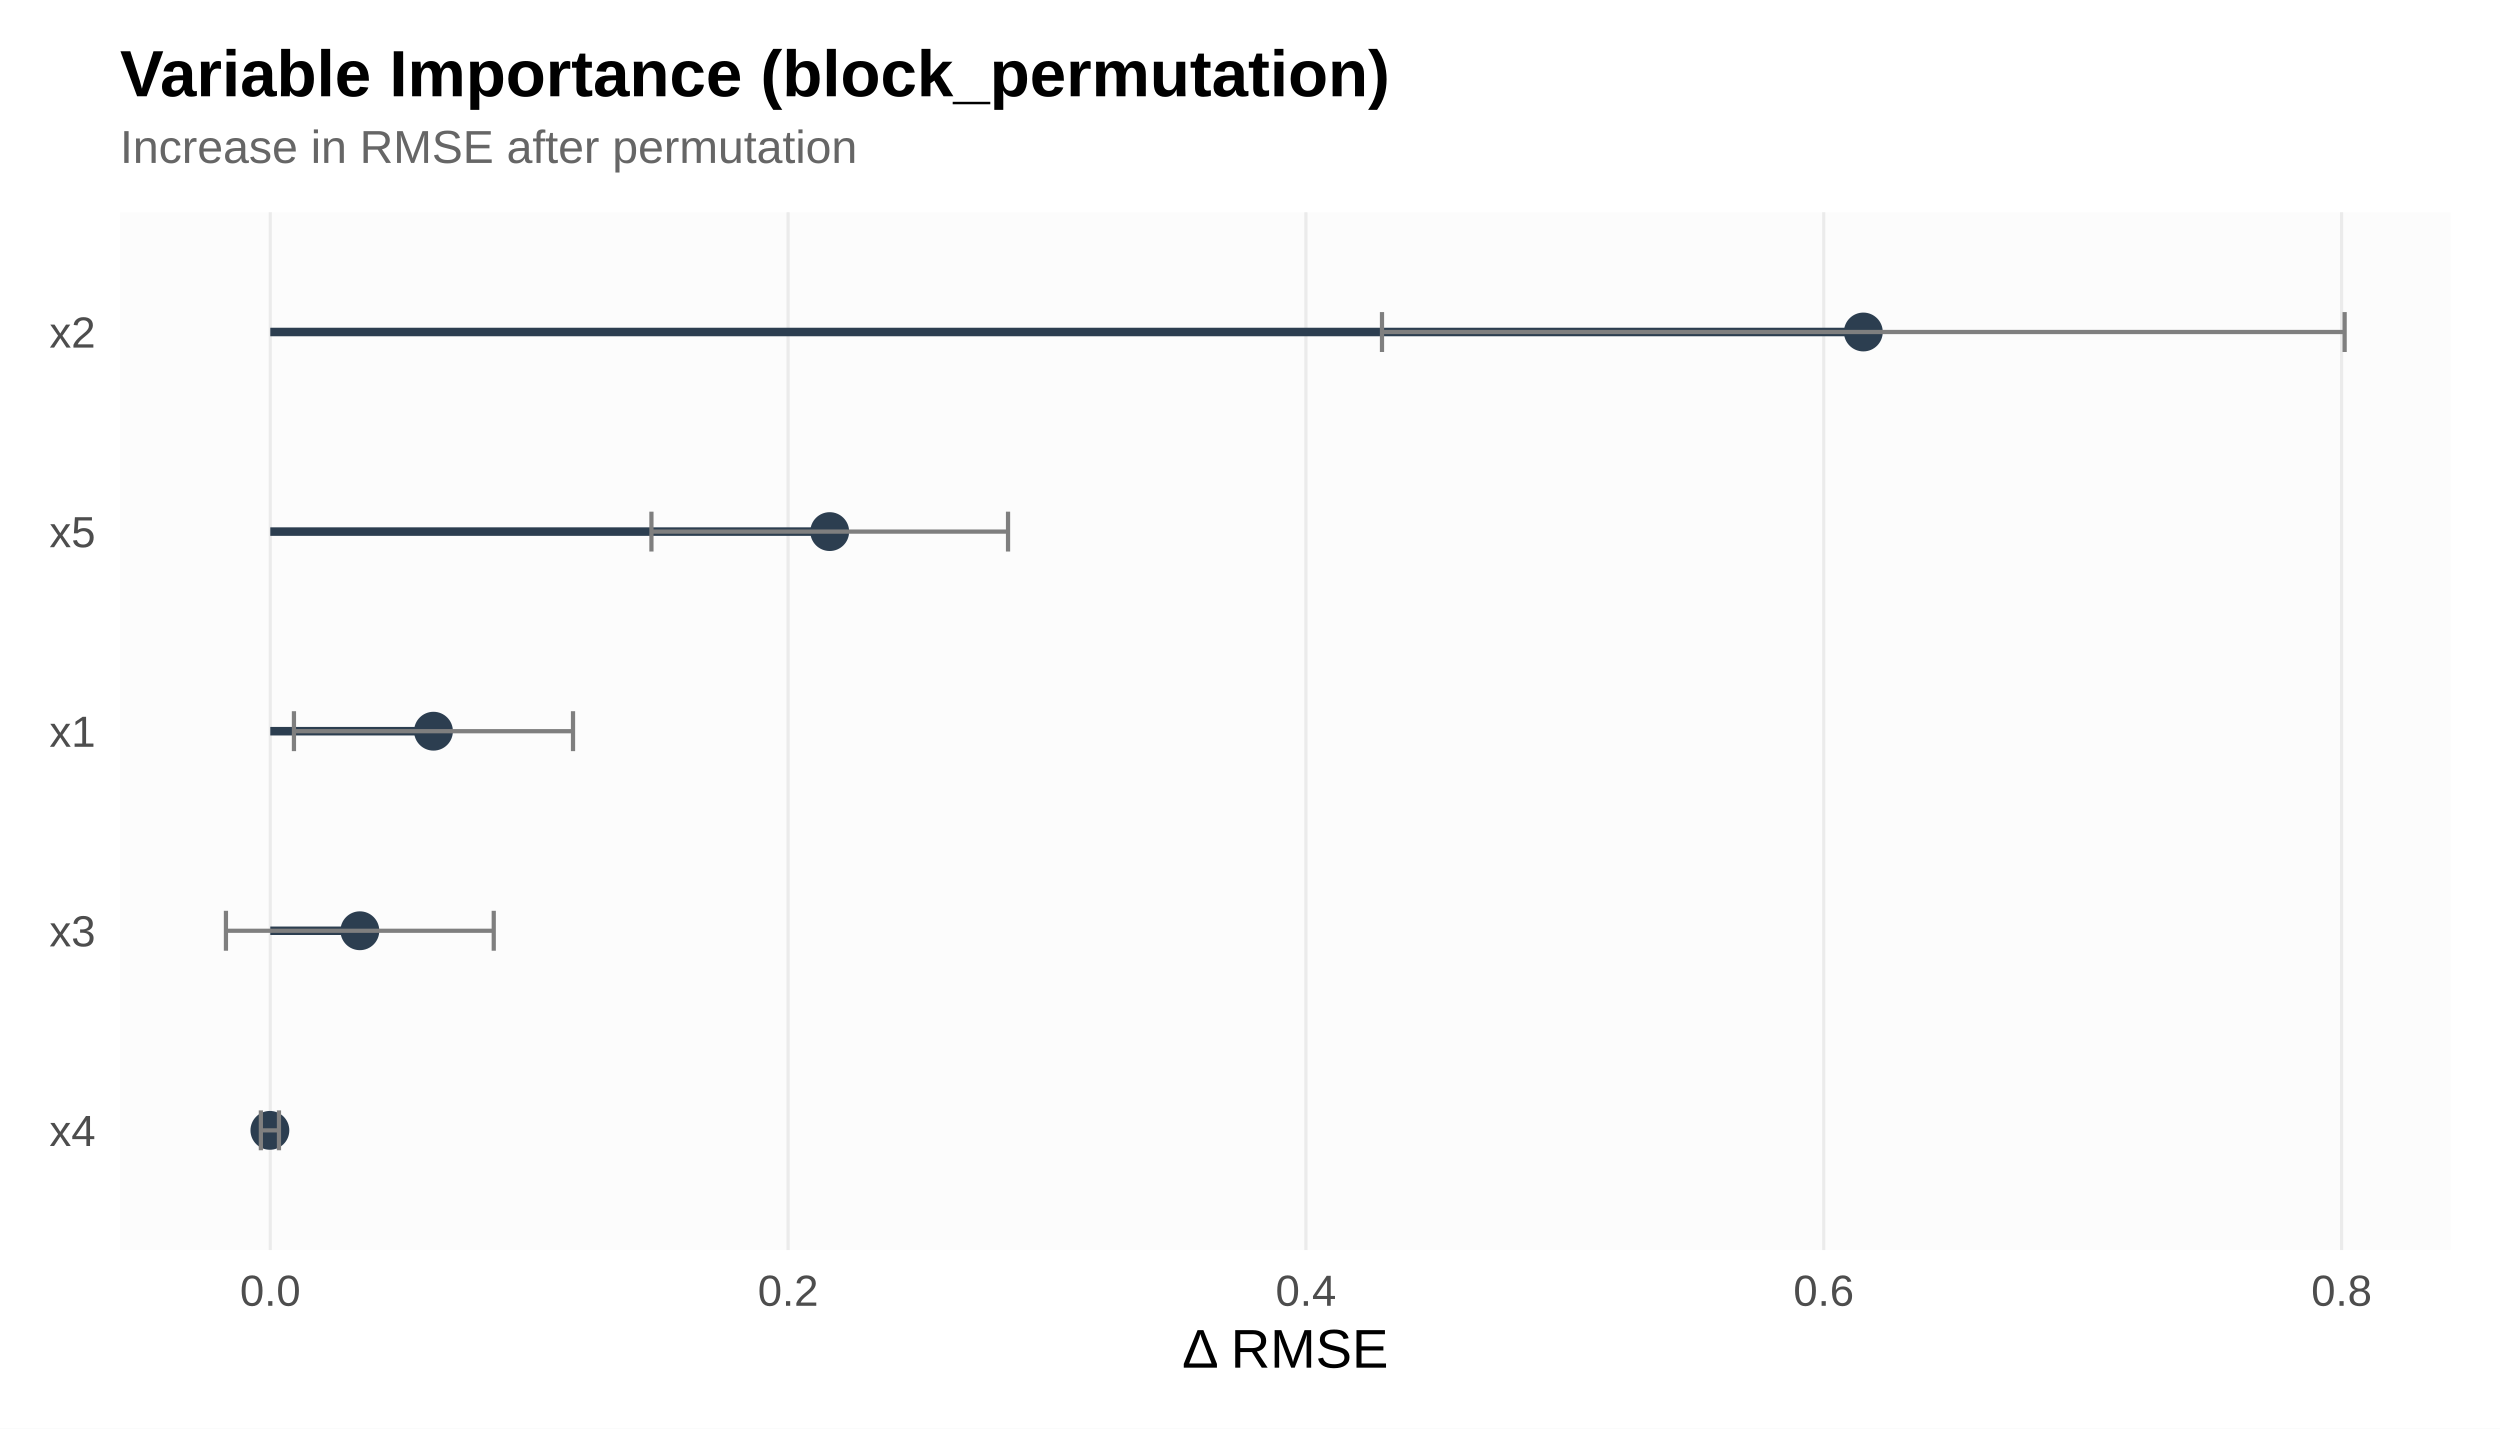
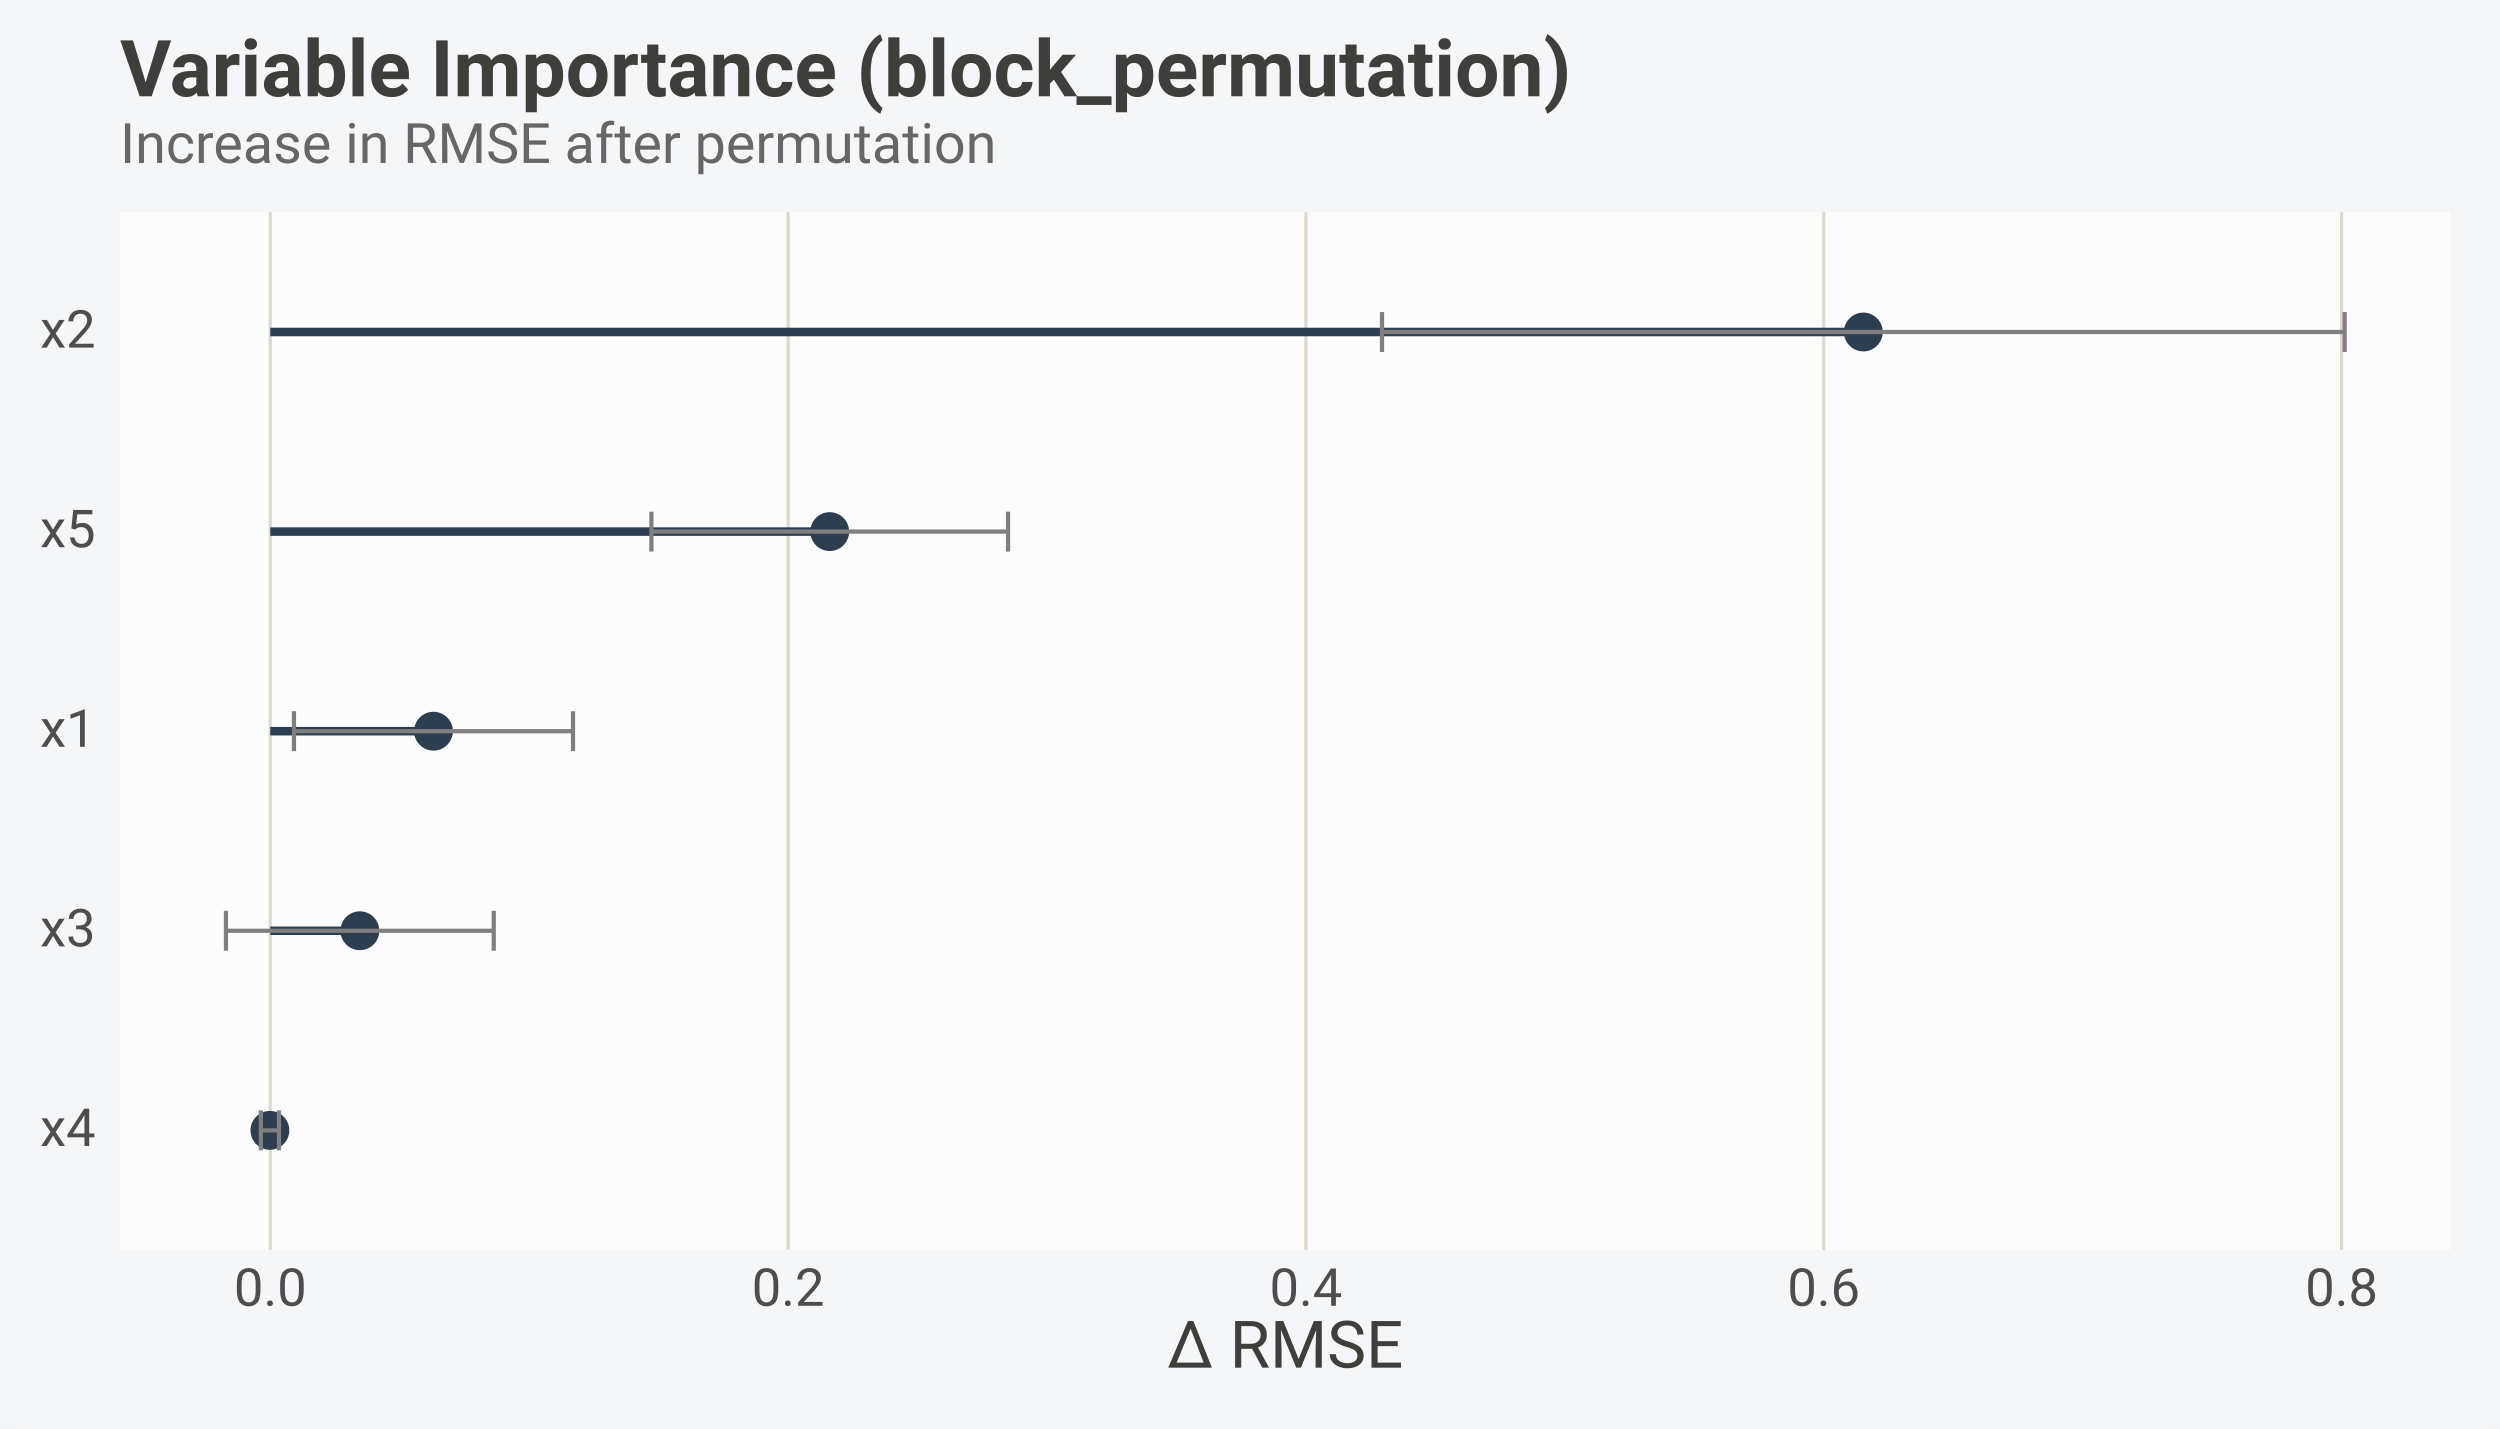
<svg xmlns="http://www.w3.org/2000/svg" width="504.00pt" height="288.00pt" viewBox="0 0 504.00 288.00">
  <g class="svglite">
    <defs>
      <style type="text/css">
-     .svglite line, .svglite polyline, .svglite polygon, .svglite path, .svglite rect, .svglite circle {
+     /* theme-aware-processed */
+     .svglite line, .svglite polyline, .svglite polygon, .svglite path, .svglite circle {
      fill: none;
-       stroke: #000000;
+       stroke: #3E3F3A;
+       stroke-linecap: round;
+       stroke-linejoin: round;
+       stroke-miterlimit: 10.00;
+     }
+     .svglite &gt; g &gt; rect {
+       fill: none;
+       stroke: #3E3F3A;
      stroke-linecap: round;
      stroke-linejoin: round;
      stroke-miterlimit: 10.00;
    }
    .svglite text {
      white-space: pre;
+       fill: #3E3F3A;
    }
    .svglite g.glyphgroup path {
      fill: inherit;
      stroke: none;
    }
  </style>
    </defs>
    <rect width="100%" height="100%" style="stroke: none; fill: #F5F6F8;" />
    <defs>
      <clipPath id="cpMC4wMHw1MDQuMDB8MC4wMHwyODguMDA=">
        <rect x="0.00" y="0.00" width="504.00" height="288.00" />
      </clipPath>
    </defs>
    <g clip-path="url(#cpMC4wMHw1MDQuMDB8MC4wMHwyODguMDA=)">
-       <rect x="0.00" y="0.00" width="504.00" height="288.00" style="stroke-width: 1.07; stroke: none; fill: #FFFFFF;" />
+       <rect rx="4" x="0.00" y="0.00" width="504.00" height="288.00" style="stroke-width: 1.07; stroke: none; fill: #F5F6F8;" />
    </g>
    <defs>
      <clipPath id="cpMjQuMTl8NDk0LjA0fDQyLjc5fDI1Mi4wMg==">
        <rect x="24.19" y="42.79" width="469.85" height="209.23" />
      </clipPath>
    </defs>
    <g clip-path="url(#cpMjQuMTl8NDk0LjA0fDQyLjc5fDI1Mi4wMg==)">
      <rect x="24.19" y="42.79" width="469.85" height="209.23" style="stroke-width: 1.07; stroke: none; fill: #FCFCFC;" />
-       <polyline points="54.49,252.02 54.49,42.79 " style="stroke-width: 0.64; stroke: #EBEBEB; stroke-linecap: butt;" />
-       <polyline points="158.88,252.02 158.88,42.79 " style="stroke-width: 0.64; stroke: #EBEBEB; stroke-linecap: butt;" />
-       <polyline points="263.27,252.02 263.27,42.79 " style="stroke-width: 0.64; stroke: #EBEBEB; stroke-linecap: butt;" />
-       <polyline points="367.66,252.02 367.66,42.79 " style="stroke-width: 0.64; stroke: #EBEBEB; stroke-linecap: butt;" />
-       <polyline points="472.06,252.02 472.06,42.79 " style="stroke-width: 0.64; stroke: #EBEBEB; stroke-linecap: butt;" />
+       <polyline points="54.49,252.02 54.49,42.79 " style="stroke-width: 0.64; stroke: #DFD7CA; stroke-linecap: butt;" />
+       <polyline points="158.88,252.02 158.88,42.79 " style="stroke-width: 0.64; stroke: #DFD7CA; stroke-linecap: butt;" />
+       <polyline points="263.27,252.02 263.27,42.79 " style="stroke-width: 0.64; stroke: #DFD7CA; stroke-linecap: butt;" />
+       <polyline points="367.66,252.02 367.66,42.79 " style="stroke-width: 0.64; stroke: #DFD7CA; stroke-linecap: butt;" />
+       <polyline points="472.06,252.02 472.06,42.79 " style="stroke-width: 0.64; stroke: #DFD7CA; stroke-linecap: butt;" />
      <line x1="54.49" y1="66.93" x2="375.65" y2="66.93" style="stroke-width: 1.71; stroke: #2C3E50; stroke-linecap: butt;" />
      <line x1="54.49" y1="107.17" x2="167.27" y2="107.17" style="stroke-width: 1.71; stroke: #2C3E50; stroke-linecap: butt;" />
      <line x1="54.49" y1="147.41" x2="87.39" y2="147.41" style="stroke-width: 1.71; stroke: #2C3E50; stroke-linecap: butt;" />
      <line x1="54.49" y1="187.64" x2="72.55" y2="187.64" style="stroke-width: 1.71; stroke: #2C3E50; stroke-linecap: butt;" />
      <line x1="54.49" y1="227.88" x2="54.41" y2="227.88" style="stroke-width: 1.71; stroke: #2C3E50; stroke-linecap: butt;" />
      <circle cx="375.65" cy="66.93" r="3.56" style="stroke-width: 0.71; stroke: #2C3E50; fill: #2C3E50;" />
      <circle cx="167.27" cy="107.17" r="3.56" style="stroke-width: 0.71; stroke: #2C3E50; fill: #2C3E50;" />
      <circle cx="87.39" cy="147.41" r="3.56" style="stroke-width: 0.71; stroke: #2C3E50; fill: #2C3E50;" />
      <circle cx="72.55" cy="187.64" r="3.56" style="stroke-width: 0.71; stroke: #2C3E50; fill: #2C3E50;" />
      <circle cx="54.41" cy="227.88" r="3.56" style="stroke-width: 0.71; stroke: #2C3E50; fill: #2C3E50;" />
      <polyline points="472.68,70.96 472.68,62.91 " style="stroke-width: 0.85; stroke: #7F7F7F; stroke-linecap: butt;" />
      <polyline points="472.68,66.93 278.61,66.93 " style="stroke-width: 0.85; stroke: #7F7F7F; stroke-linecap: butt;" />
      <polyline points="278.61,70.96 278.61,62.91 " style="stroke-width: 0.85; stroke: #7F7F7F; stroke-linecap: butt;" />
      <polyline points="203.22,111.19 203.22,103.15 " style="stroke-width: 0.85; stroke: #7F7F7F; stroke-linecap: butt;" />
      <polyline points="203.22,107.17 131.33,107.17 " style="stroke-width: 0.85; stroke: #7F7F7F; stroke-linecap: butt;" />
      <polyline points="131.33,111.19 131.33,103.15 " style="stroke-width: 0.85; stroke: #7F7F7F; stroke-linecap: butt;" />
      <polyline points="115.52,151.43 115.52,143.38 " style="stroke-width: 0.85; stroke: #7F7F7F; stroke-linecap: butt;" />
      <polyline points="115.52,147.41 59.26,147.41 " style="stroke-width: 0.85; stroke: #7F7F7F; stroke-linecap: butt;" />
      <polyline points="59.26,151.43 59.26,143.38 " style="stroke-width: 0.85; stroke: #7F7F7F; stroke-linecap: butt;" />
      <polyline points="99.54,191.67 99.54,183.62 " style="stroke-width: 0.85; stroke: #7F7F7F; stroke-linecap: butt;" />
      <polyline points="99.54,187.64 45.55,187.64 " style="stroke-width: 0.85; stroke: #7F7F7F; stroke-linecap: butt;" />
      <polyline points="45.55,191.67 45.55,183.62 " style="stroke-width: 0.85; stroke: #7F7F7F; stroke-linecap: butt;" />
      <polyline points="56.24,231.90 56.24,223.85 " style="stroke-width: 0.85; stroke: #7F7F7F; stroke-linecap: butt;" />
      <polyline points="56.24,227.88 52.59,227.88 " style="stroke-width: 0.85; stroke: #7F7F7F; stroke-linecap: butt;" />
      <polyline points="52.59,231.90 52.59,223.85 " style="stroke-width: 0.85; stroke: #7F7F7F; stroke-linecap: butt;" />
    </g>
    <g clip-path="url(#cpMC4wMHw1MDQuMDB8MC4wMHwyODguMDA=)">
-       <text x="19.26" y="231.03" text-anchor="end" style="font-size: 8.80px;fill: #4D4D4D; font-family: &quot;Arial&quot;;" textLength="9.30px" lengthAdjust="spacingAndGlyphs">x4</text>
-       <text x="19.26" y="190.79" text-anchor="end" style="font-size: 8.80px;fill: #4D4D4D; font-family: &quot;Arial&quot;;" textLength="9.30px" lengthAdjust="spacingAndGlyphs">x3</text>
-       <text x="19.26" y="150.56" text-anchor="end" style="font-size: 8.80px;fill: #4D4D4D; font-family: &quot;Arial&quot;;" textLength="9.30px" lengthAdjust="spacingAndGlyphs">x1</text>
-       <text x="19.26" y="110.32" text-anchor="end" style="font-size: 8.80px;fill: #4D4D4D; font-family: &quot;Arial&quot;;" textLength="9.30px" lengthAdjust="spacingAndGlyphs">x5</text>
-       <text x="19.26" y="70.08" text-anchor="end" style="font-size: 8.80px;fill: #4D4D4D; font-family: &quot;Arial&quot;;" textLength="9.30px" lengthAdjust="spacingAndGlyphs">x2</text>
-       <text x="54.49" y="263.25" text-anchor="middle" style="font-size: 8.80px;fill: #4D4D4D; font-family: &quot;Arial&quot;;" textLength="12.22px" lengthAdjust="spacingAndGlyphs">0.0</text>
-       <text x="158.88" y="263.25" text-anchor="middle" style="font-size: 8.80px;fill: #4D4D4D; font-family: &quot;Arial&quot;;" textLength="12.22px" lengthAdjust="spacingAndGlyphs">0.2</text>
-       <text x="263.27" y="263.25" text-anchor="middle" style="font-size: 8.80px;fill: #4D4D4D; font-family: &quot;Arial&quot;;" textLength="12.22px" lengthAdjust="spacingAndGlyphs">0.4</text>
-       <text x="367.66" y="263.25" text-anchor="middle" style="font-size: 8.80px;fill: #4D4D4D; font-family: &quot;Arial&quot;;" textLength="12.22px" lengthAdjust="spacingAndGlyphs">0.6</text>
-       <text x="472.06" y="263.25" text-anchor="middle" style="font-size: 8.80px;fill: #4D4D4D; font-family: &quot;Arial&quot;;" textLength="12.22px" lengthAdjust="spacingAndGlyphs">0.8</text>
-       <text x="259.11" y="275.72" text-anchor="middle" style="font-size: 11.00px; font-family: &quot;Arial&quot;;" textLength="41.58px" lengthAdjust="spacingAndGlyphs">Δ RMSE</text>
-       <text x="24.19" y="32.85" style="font-size: 9.35px;fill: #666666; font-family: &quot;Arial&quot;;" textLength="148.59px" lengthAdjust="spacingAndGlyphs">Increase in RMSE after permutation</text>
-       <text x="24.19" y="19.41" style="font-size: 13.20px; font-weight: bold; font-family: &quot;Arial&quot;;" textLength="255.66px" lengthAdjust="spacingAndGlyphs">Variable Importance (block_permutation)</text>
+       <text x="19.26" y="231.03" text-anchor="end" style="font-size: 0.88em;fill: #4D4D4D; font-family: &quot;Roboto&quot;, -apple-system, BlinkMacSystemFont, &quot;Segoe UI&quot;, system-ui, sans-serif;">x4</text>
+       <text x="19.26" y="190.79" text-anchor="end" style="font-size: 0.88em;fill: #4D4D4D; font-family: &quot;Roboto&quot;, -apple-system, BlinkMacSystemFont, &quot;Segoe UI&quot;, system-ui, sans-serif;">x3</text>
+       <text x="19.26" y="150.56" text-anchor="end" style="font-size: 0.88em;fill: #4D4D4D; font-family: &quot;Roboto&quot;, -apple-system, BlinkMacSystemFont, &quot;Segoe UI&quot;, system-ui, sans-serif;">x1</text>
+       <text x="19.26" y="110.32" text-anchor="end" style="font-size: 0.88em;fill: #4D4D4D; font-family: &quot;Roboto&quot;, -apple-system, BlinkMacSystemFont, &quot;Segoe UI&quot;, system-ui, sans-serif;">x5</text>
+       <text x="19.26" y="70.08" text-anchor="end" style="font-size: 0.88em;fill: #4D4D4D; font-family: &quot;Roboto&quot;, -apple-system, BlinkMacSystemFont, &quot;Segoe UI&quot;, system-ui, sans-serif;">x2</text>
+       <text x="54.49" y="263.25" text-anchor="middle" style="font-size: 0.88em;fill: #4D4D4D; font-family: &quot;Roboto&quot;, -apple-system, BlinkMacSystemFont, &quot;Segoe UI&quot;, system-ui, sans-serif;">0.0</text>
+       <text x="158.88" y="263.25" text-anchor="middle" style="font-size: 0.88em;fill: #4D4D4D; font-family: &quot;Roboto&quot;, -apple-system, BlinkMacSystemFont, &quot;Segoe UI&quot;, system-ui, sans-serif;">0.2</text>
+       <text x="263.27" y="263.25" text-anchor="middle" style="font-size: 0.88em;fill: #4D4D4D; font-family: &quot;Roboto&quot;, -apple-system, BlinkMacSystemFont, &quot;Segoe UI&quot;, system-ui, sans-serif;">0.4</text>
+       <text x="367.66" y="263.25" text-anchor="middle" style="font-size: 0.88em;fill: #4D4D4D; font-family: &quot;Roboto&quot;, -apple-system, BlinkMacSystemFont, &quot;Segoe UI&quot;, system-ui, sans-serif;">0.6</text>
+       <text x="472.06" y="263.25" text-anchor="middle" style="font-size: 0.88em;fill: #4D4D4D; font-family: &quot;Roboto&quot;, -apple-system, BlinkMacSystemFont, &quot;Segoe UI&quot;, system-ui, sans-serif;">0.8</text>
+       <text x="259.11" y="275.72" text-anchor="middle" style="font-size: 1.1em; font-family: &quot;Roboto&quot;, -apple-system, BlinkMacSystemFont, &quot;Segoe UI&quot;, system-ui, sans-serif;">Δ RMSE</text>
+       <text x="24.19" y="32.85" style="font-size: 0.935em;fill: #666666; font-family: &quot;Roboto&quot;, -apple-system, BlinkMacSystemFont, &quot;Segoe UI&quot;, system-ui, sans-serif;">Increase in RMSE after permutation</text>
+       <text x="24.19" y="19.41" style="font-size: 1.32em; font-weight: bold; font-family: &quot;Roboto&quot;, -apple-system, BlinkMacSystemFont, &quot;Segoe UI&quot;, system-ui, sans-serif;">Variable Importance (block_permutation)</text>
    </g>
  </g>
</svg>
